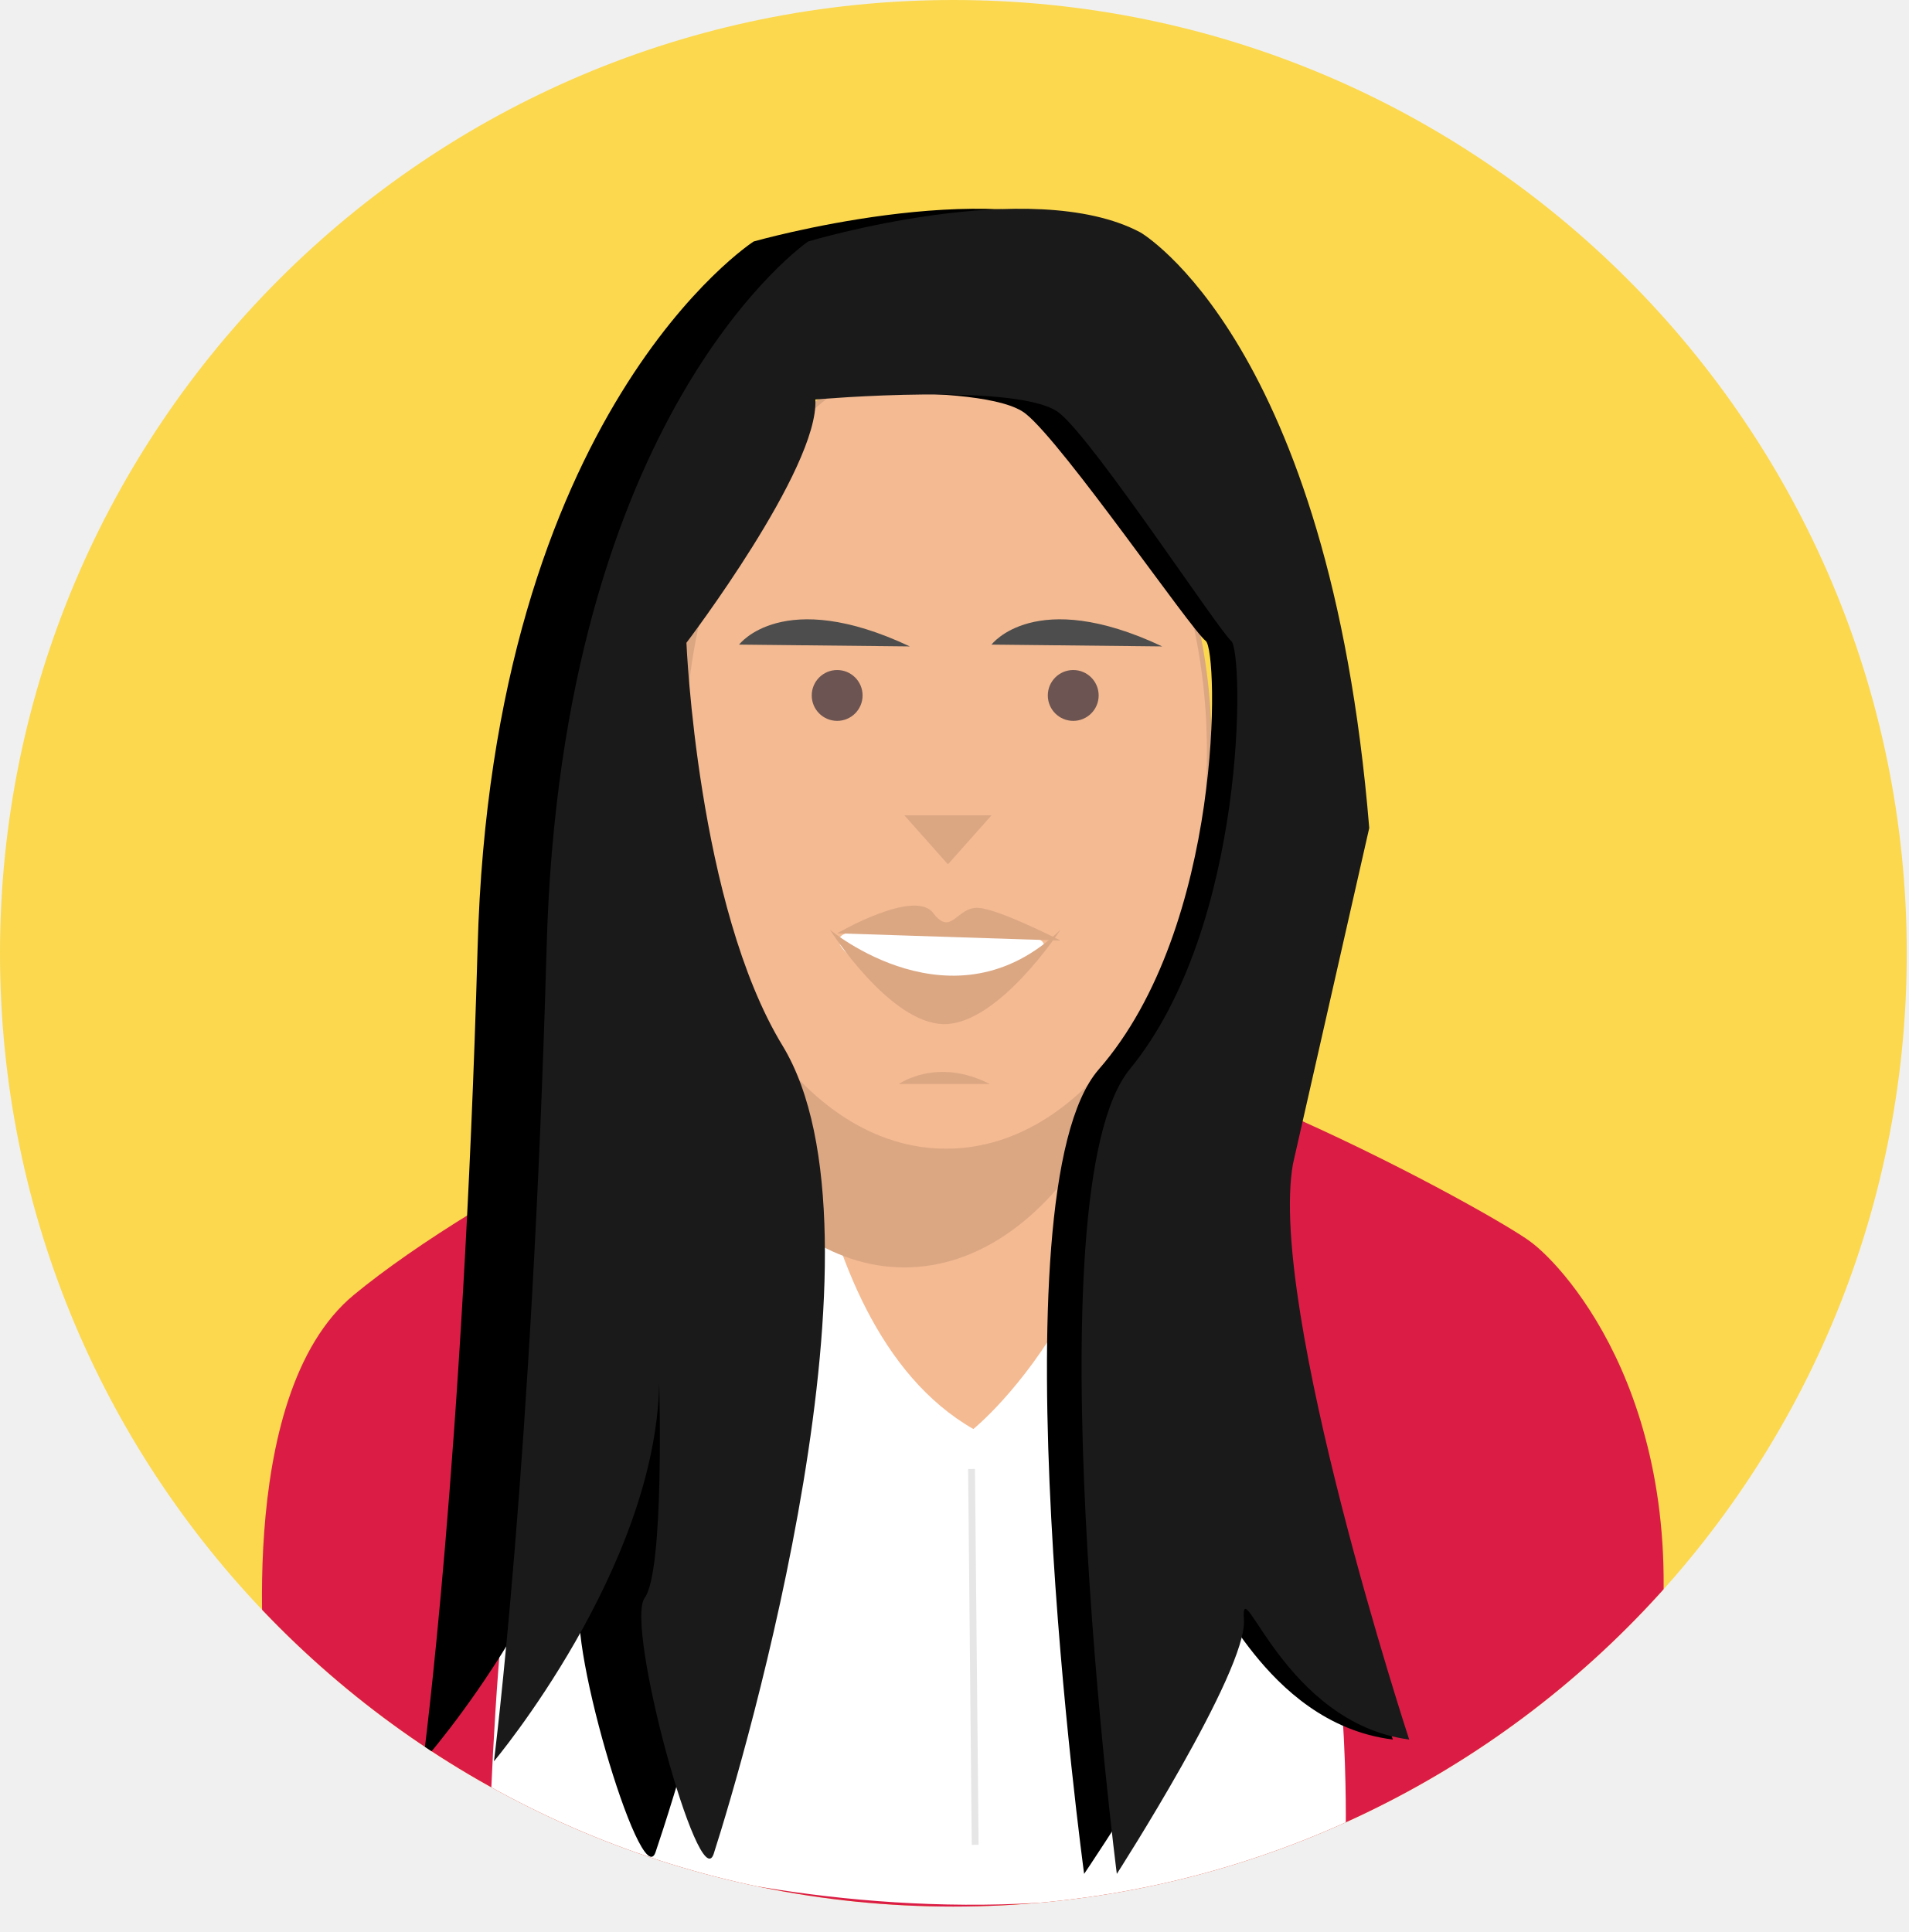
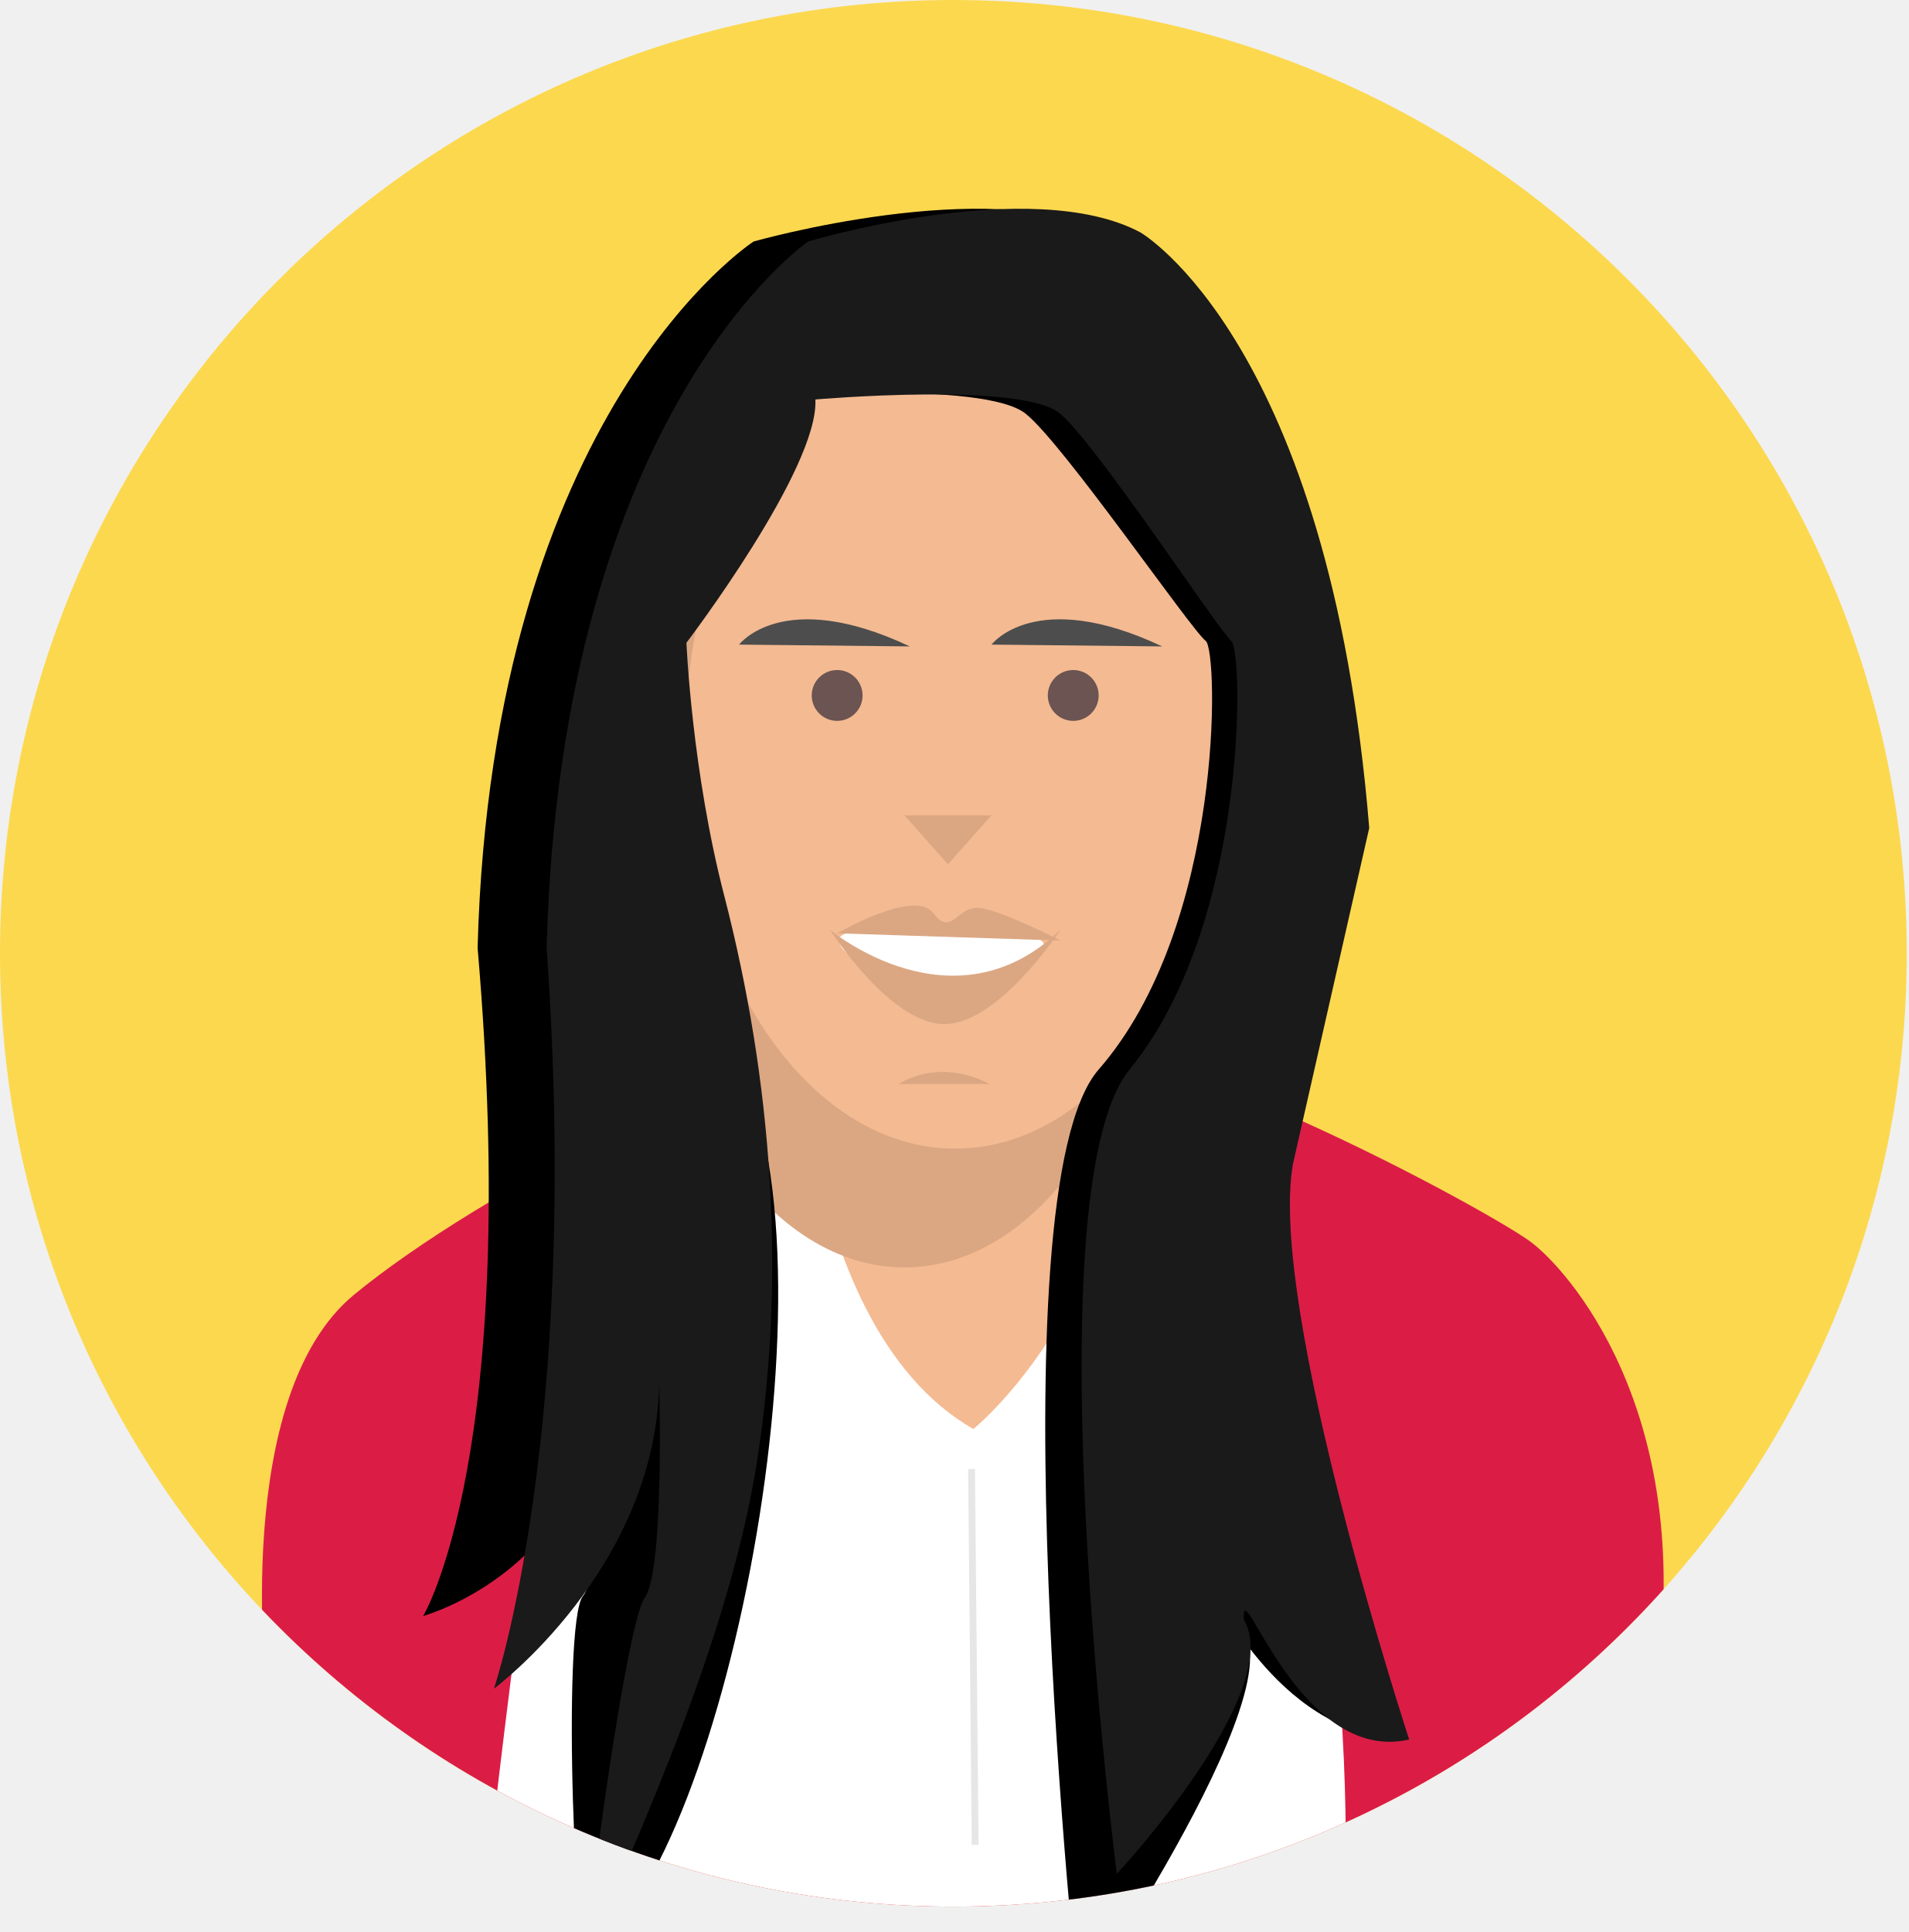
<svg xmlns="http://www.w3.org/2000/svg" xmlns:xlink="http://www.w3.org/1999/xlink" version="1.1" id="Layer_1" x="0px" y="0px" viewBox="0 0 105.1 106.4" style="enable-background:new 0 0 105.1 106.4;" xml:space="preserve">
-   <circle style="fill:#FCD84F;" cx="52.5" cy="52.5" r="52.5" />
+   <style>
+ 	 	#left-eye,
+ 	 	#right-eye {
+ 	 		animation: 2.4s blink linear forwards infinite; 
+ 	 		transform-origin: center;
+ 	 	}
+ 
+ 	 	@keyframes blink {
+ 	 		90% {
+ 	 			transform: none;
+ 	 			animation-timing-function: ease-in;
+ 	 		}
+ 	 		93% {
+ 	 			transform: translateY(1px) scaleY(0);
+ 	 		}
+ 	 		100% {
+ 	 			animation-timing-function: ease-out;
+ 	 		}
+ 	 	}
+ 	 </style>
  <g>
-     <defs>
-       <circle id="SVGID_1_" cx="52.5" cy="52.5" r="52.5" />
-     </defs>
-     <clipPath id="SVGID_2_">
-       <use xlink:href="#SVGID_1_" style="overflow:visible;" />
-     </clipPath>
-     <g style="clip-path:url(#SVGID_2_);">
-       <path style="fill:#DB1D46;" d="M14.7,93.2c0,0-2-16.3,4.8-21.9s22.9-14.2,32.9-14.9s30.1,10.6,31.9,12c1.9,1.4,9.1,9.2,6.9,24.3    C91.1,92.7,55.4,123.2,14.7,93.2z" />
-       <path style="fill:#FFFFFF;" d="M38.3,56.9c0,0-8.9,20.7-10,27.1C27.3,90.4,27,99.9,27,99.9s24.5,10.4,47.1,1.2    c0,0,0.3-11.6-2.3-18.9S63,57.3,63,57.3L38.3,56.9z" />
-       <line style="fill:#FFFFFF;stroke:#E6E6E6;stroke-width:0.376;stroke-miterlimit:10;" x1="53.5" y1="80.9" x2="53.7" y2="101.6" />
-       <path style="fill:#F4BA92;" d="M43.7,52.4c0,0-0.4,20.4,9.9,26.3c0,0,10.7-8.6,8.8-26.1L43.7,52.4z" />
-       <path style="fill:none;" d="M93.5,94.8" />
-       <path style="fill:none;" d="M27.8,93.1" />
-       <ellipse style="fill:#DBA783;" cx="49.8" cy="46.4" rx="14.5" ry="23.4" />
-       <ellipse style="fill:#F4BA92;stroke:#DBA783;stroke-width:0.275;stroke-miterlimit:10;" cx="52.1" cy="41.4" rx="14.5" ry="22" />
-       <path d="M69.9,64.1c-1.5,7.9,6.8,31.7,6.8,31.7c-7.3-0.9-9.9-9.5-9.6-6.6c0.2,2.8-7.4,14-7.4,14s-5.1-37.5,0.8-44.3    c6.9-7.9,6.6-23,5.9-23.6c-0.8-0.6-7.8-10.8-9.9-12.5C54.2,20.9,42,21.9,42,21.9c0.2,3.8-7.5,13.4-7.5,13.4s0.7,14.5,5.6,22.2    c6.7,10.4-2.1,38.9-4,44.5c-0.8,2.4-5.2-12.6-4-14.1c1.2-1.5,0.9-11.8,0.9-11.8C32.7,86.4,23.3,97,23.3,97s2.2-16.4,3-44.8    c0.8-29.6,15.2-38.9,15.2-38.9s13-3.7,19.3-0.5c0,0,11,6,13.4,32.8" />
-       <path style="fill:#1A1A1A;" d="M71.2,64.1c-1.4,7.9,6.4,31.7,6.4,31.7c-6.9-0.9-9.3-9.5-9.1-6.6c0.2,2.8-7,14-7,14    s-4.8-37.5,0.7-44.3c6.5-7.9,6.3-23,5.6-23.6c-0.7-0.6-7.4-10.8-9.4-12.5c-2-1.8-13.5-0.8-13.5-0.8c0.2,3.8-7.1,13.4-7.1,13.4    s0.6,14.5,5.3,22.2c6.3,10.4-2,38.9-3.8,44.5c-0.8,2.4-4.9-12.6-3.8-14.1c1.1-1.5,0.8-11.8,0.8-11.8C36.1,86.4,27.2,97,27.2,97    s2.1-16.4,2.9-44.8c0.8-29.6,14.4-38.9,14.4-38.9s12.3-3.7,18.3-0.5c0,0,10.4,6,12.6,32.8" />
-       <circle style="fill:#6B5451;" cx="46.1" cy="38.3" r="1.4" />
-       <circle style="fill:#6B5451;" cx="59.1" cy="38.3" r="1.4" />
-       <path style="fill:#4D4D4D;" d="M40.7,35.5c0,0,2.4-3.2,9.4,0.1" />
-       <path style="fill:#FFFFFF;" d="M57.5,52.1c0,0.8-2.7,2.1-5.7,2.1s-5.6-1.6-5.6-2.4s2.6-0.5,5.6-0.5S57.5,51.3,57.5,52.1z" />
-       <path style="fill:#4D4D4D;" d="M54.6,35.5c0,0,2.4-3.2,9.4,0.1" />
-       <polygon style="fill:#DBA783;" points="49.8,44.9 54.6,44.9 52.2,47.6   " />
-       <path style="fill:#DBA783;" d="M46.1,51.4c0,0,4.3-2.5,5.3-1.1c1,1.3,1.3-0.4,2.5-0.3c1.2,0.1,4.5,1.8,4.5,1.8" />
-       <path style="fill:#DBA783;" d="M49.5,59.7c0,0,2.1-1.5,5,0" />
-       <path style="fill:#DBA783;" d="M45.7,51.2c0,0,6.8,5.7,12.7,0c0,0-3.4,5.2-6.4,5.2C49,56.4,45.7,51.2,45.7,51.2z" />
+     <g>
+       <defs>
+         <circle id="SVGID_1_" cx="52.5" cy="52.5" r="52.5" />
+       </defs>
+       <clipPath id="SVGID_2_">
+         <use xlink:href="#SVGID_1_" style="overflow:visible;" />
+       </clipPath>
+       <g style="clip-path:url(#SVGID_2_);">
+         <circle style="fill:#FCD84F;" cx="52.5" cy="52.5" r="52.5" />
+         <g>
+           <path style="fill:#DB1D46;" d="M14.7,93.2c0,0-2-16.3,4.8-21.9s22.9-14.2,32.9-14.9s30.1,10.6,31.9,12c1.9,1.4,9.1,9.2,6.9,24.3      C91.1,92.7,55.4,123.2,14.7,93.2z" />
+           <path style="fill:#FFFFFF;" d="M38.3,56.9c0,0-7.9,20.7-9,27.1c-1,6.4-2.3,17.9-2.3,17.9s24.5,10.4,47.1,1.2      c0,0,0.3-13.6-2.3-20.9S63,57.3,63,57.3L38.3,56.9z" />
+           <line style="fill:none;stroke:#E6E6E6;stroke-width:0.376;stroke-miterlimit:10;" x1="53.5" y1="80.9" x2="53.7" y2="101.6" />
+           <path style="fill:#F4BA92;" d="M43.7,52.4c0,0-0.4,20.4,9.9,26.3c0,0,10.7-8.6,8.8-26.1L43.7,52.4z" />
+           <path style="fill:none;" d="M93.5,94.8" />
+           <path style="fill:none;" d="M27.8,93.1" />
+           <ellipse style="fill:#DBA783;" cx="49.8" cy="46.4" rx="14.5" ry="23.4" />
+           <ellipse style="fill:#F4BA92;stroke:#DBA783;stroke-width:0.282;stroke-miterlimit:10;" cx="52.6" cy="40.9" rx="15" ry="22.5" />
+           <path d="M69.9,64.1c-1.5,7.9,6.8,31.7,6.8,31.7c-7.3-0.9-9.9-9.5-9.6-6.6c6.6,0.3-7.7,21.2-7.7,21.2s-4.8-44.7,1.1-51.5      c6.9-7.9,6.6-23,5.9-23.6c-0.8-0.6-7.8-10.8-9.9-12.5C54.2,20.9,42,21.9,42,21.9c0.2,3.8-7.5,13.4-7.5,13.4s0.7,14.5,5.6,22.2      c6.7,10.4,0,44.9-7.6,50c-0.8,2.4-1.6-18.1-0.4-19.6c1.2-1.5,0.9-11.8,0.9-11.8C32.7,86.4,23.3,89,23.3,89s5.4-8.9,3-36.8      c0.8-29.6,15.2-38.9,15.2-38.9s13-3.7,19.3-0.5c0,0,11,6,13.4,32.8" />
+           <path style="fill:#1A1A1A;" d="M71.2,64.1c-1.4,7.9,6.4,31.7,6.4,31.7c-6.1,1.4-9.3-9.5-9.1-6.6c2.3,4-7,14-7,14      s-4.8-37.5,0.7-44.3c6.5-7.9,6.3-23,5.6-23.6c-0.7-0.6-7.4-10.8-9.4-12.5C56.4,21,44.9,22,44.9,22c0.2,3.8-7.1,13.4-7.1,13.4      s0.3,7.1,2.1,14c2.6,10.1,3.4,20.7,1.8,31c-1.7,11.1-8.2,24-9.2,27.1c-0.8,2.4,1.9-18,3-19.5s0.8-11.8,0.8-11.8      C36.1,86.4,27.2,93,27.2,93s4.8-14.1,2.9-40.8c0.8-29.6,14.4-38.9,14.4-38.9s12.3-3.7,18.3-0.5c0,0,10.4,6,12.6,32.8" />
+           <circle id="left-eye" style="fill:#6B5451;" cx="46.1" cy="38.3" r="1.4" />
+           <circle id="right-eye" style="fill:#6B5451;" cx="59.1" cy="38.3" r="1.4" />
+           <path style="fill:#4D4D4D;" d="M40.7,35.5c0,0,2.4-3.2,9.4,0.1" />
+           <path style="fill:#FFFFFF;" d="M57.5,52.1c0,0.8-2.7,2.1-5.7,2.1s-5.6-1.6-5.6-2.4s2.6-0.5,5.6-0.5S57.5,51.3,57.5,52.1z" />
+           <path style="fill:#4D4D4D;" d="M54.6,35.5c0,0,2.4-3.2,9.4,0.1" />
+           <polygon style="fill:#DBA783;" points="49.8,44.9 54.6,44.9 52.2,47.6     " />
+           <path style="fill:#DBA783;" d="M46.1,51.4c0,0,4.3-2.5,5.3-1.1c1,1.3,1.3-0.4,2.5-0.3c1.2,0.1,4.5,1.8,4.5,1.8" />
+           <path style="fill:#DBA783;" d="M49.5,59.7c0,0,2.1-1.5,5,0" />
+           <path style="fill:#DBA783;" d="M45.7,51.2c0,0,6.8,5.7,12.7,0c0,0-3.4,5.2-6.4,5.2S45.7,51.2,45.7,51.2z" />
+         </g>
+       </g>
    </g>
  </g>
</svg>
